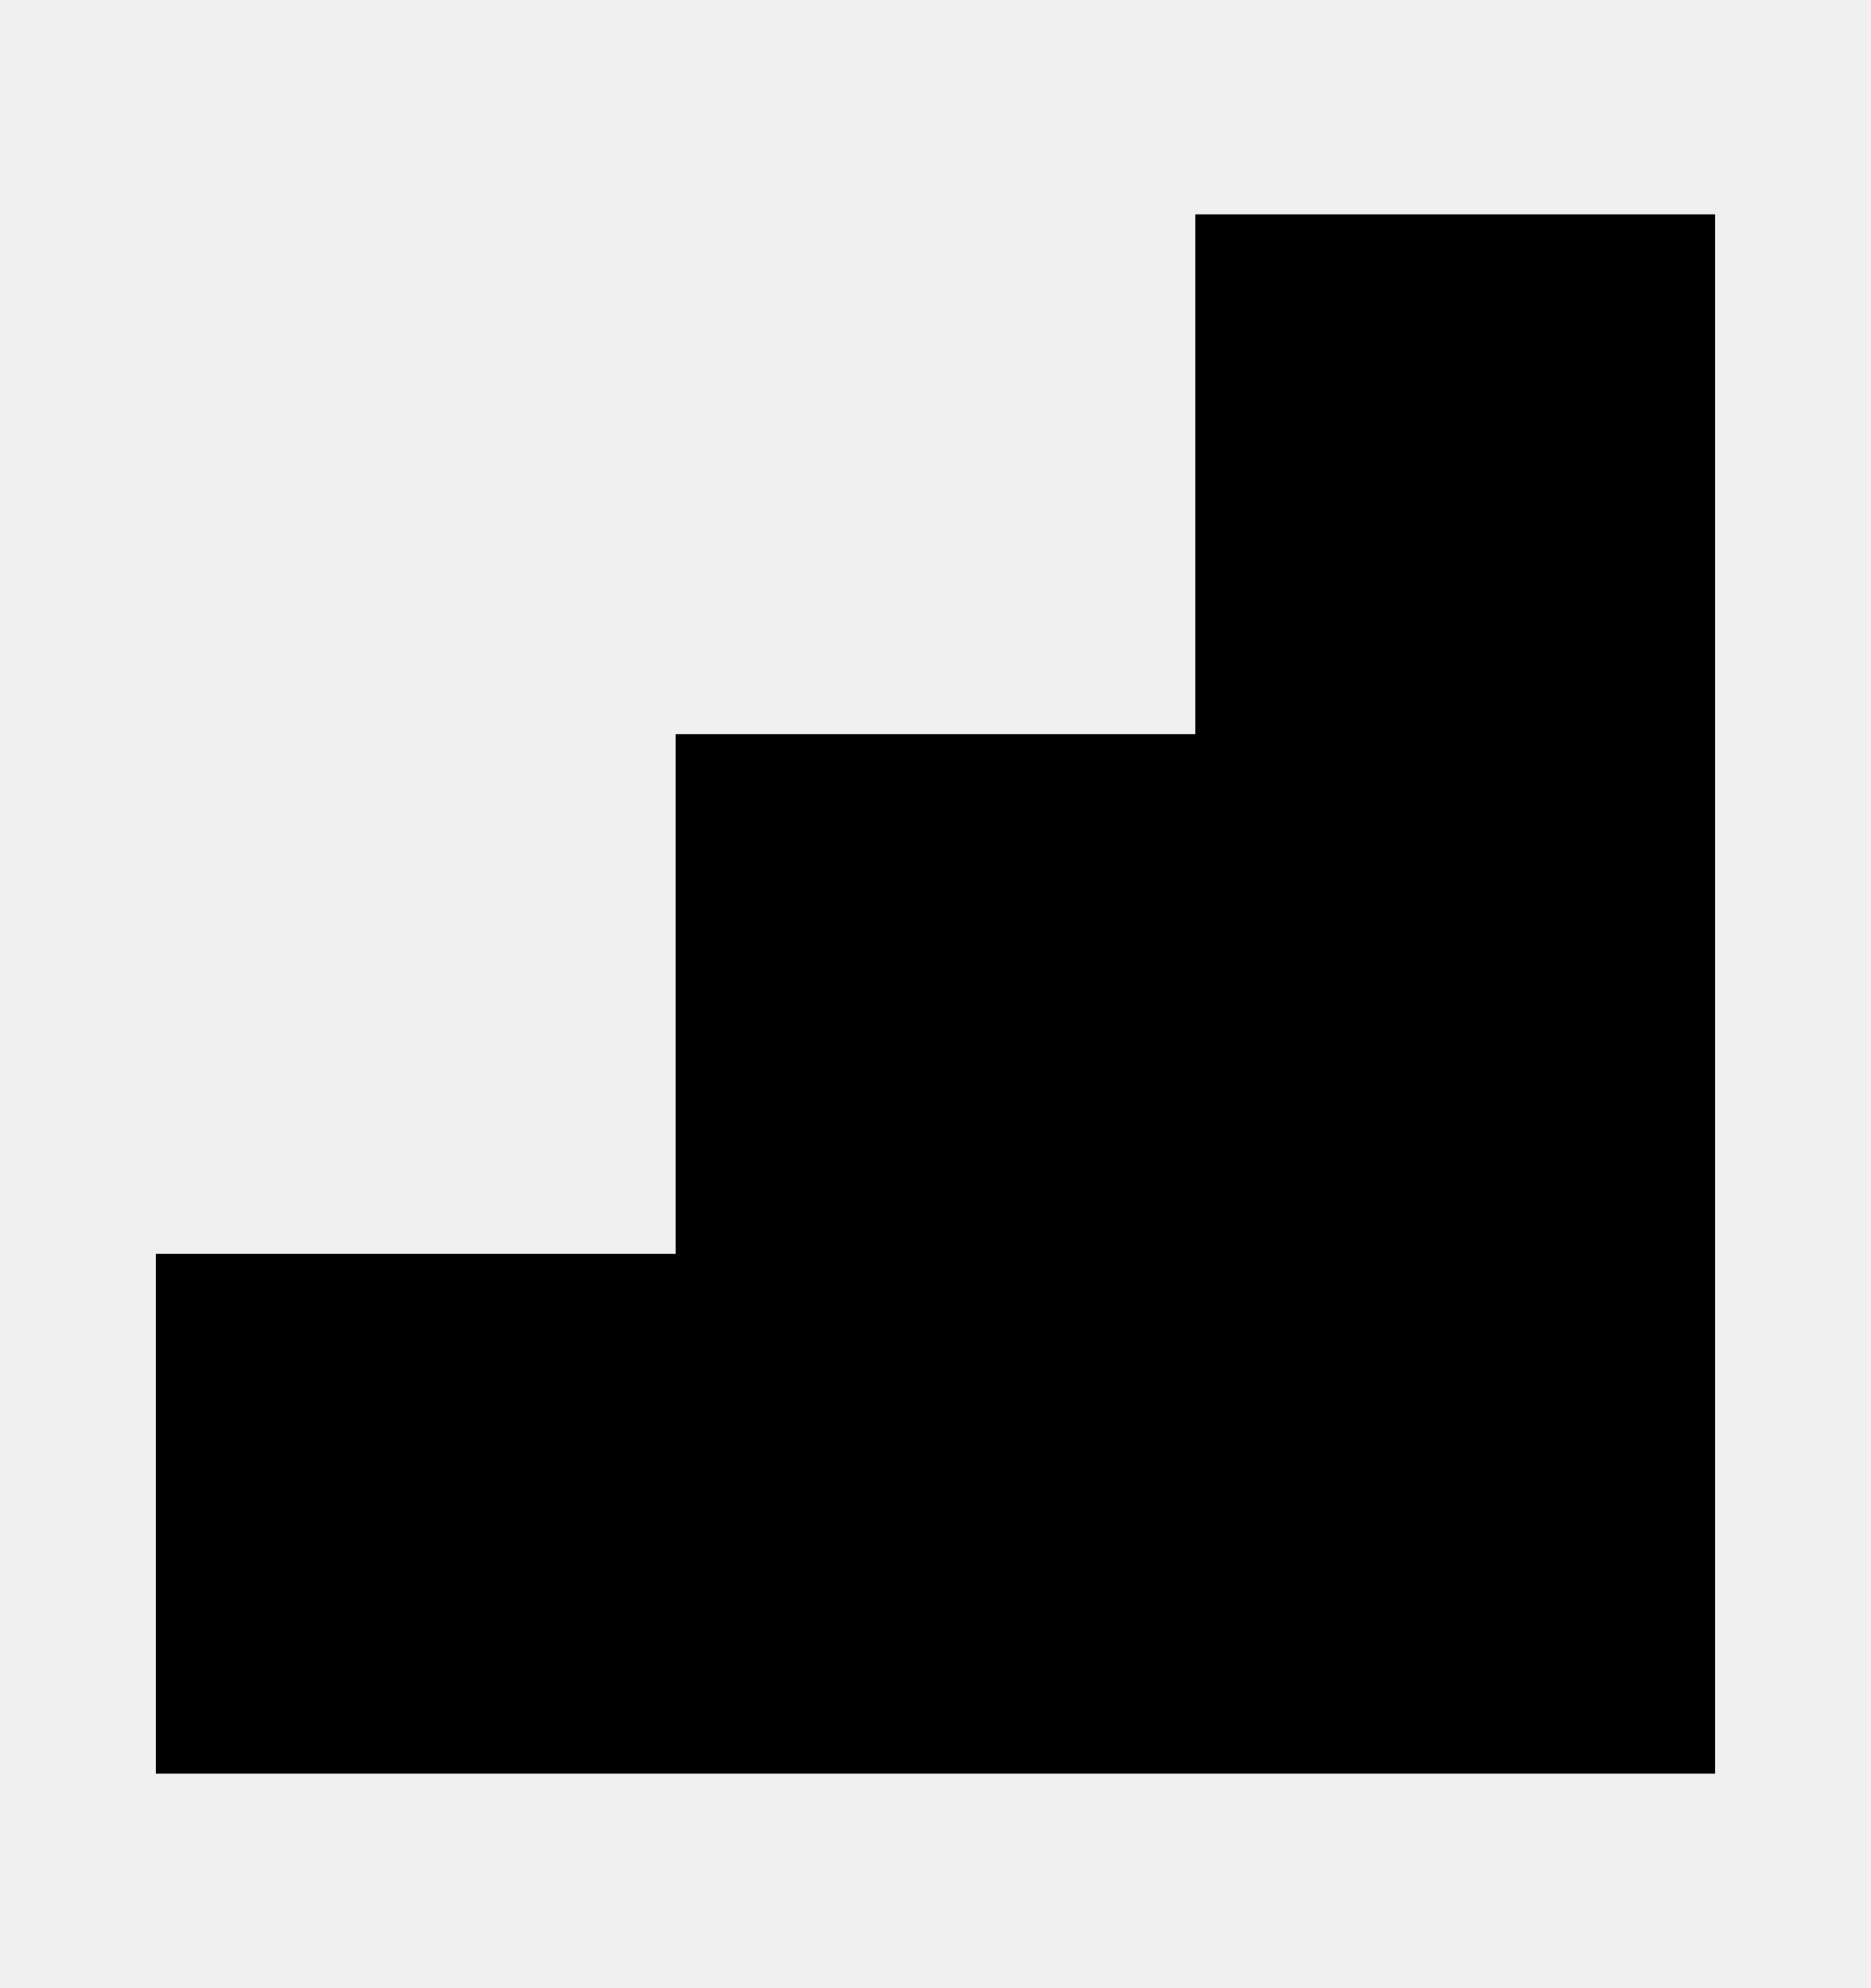
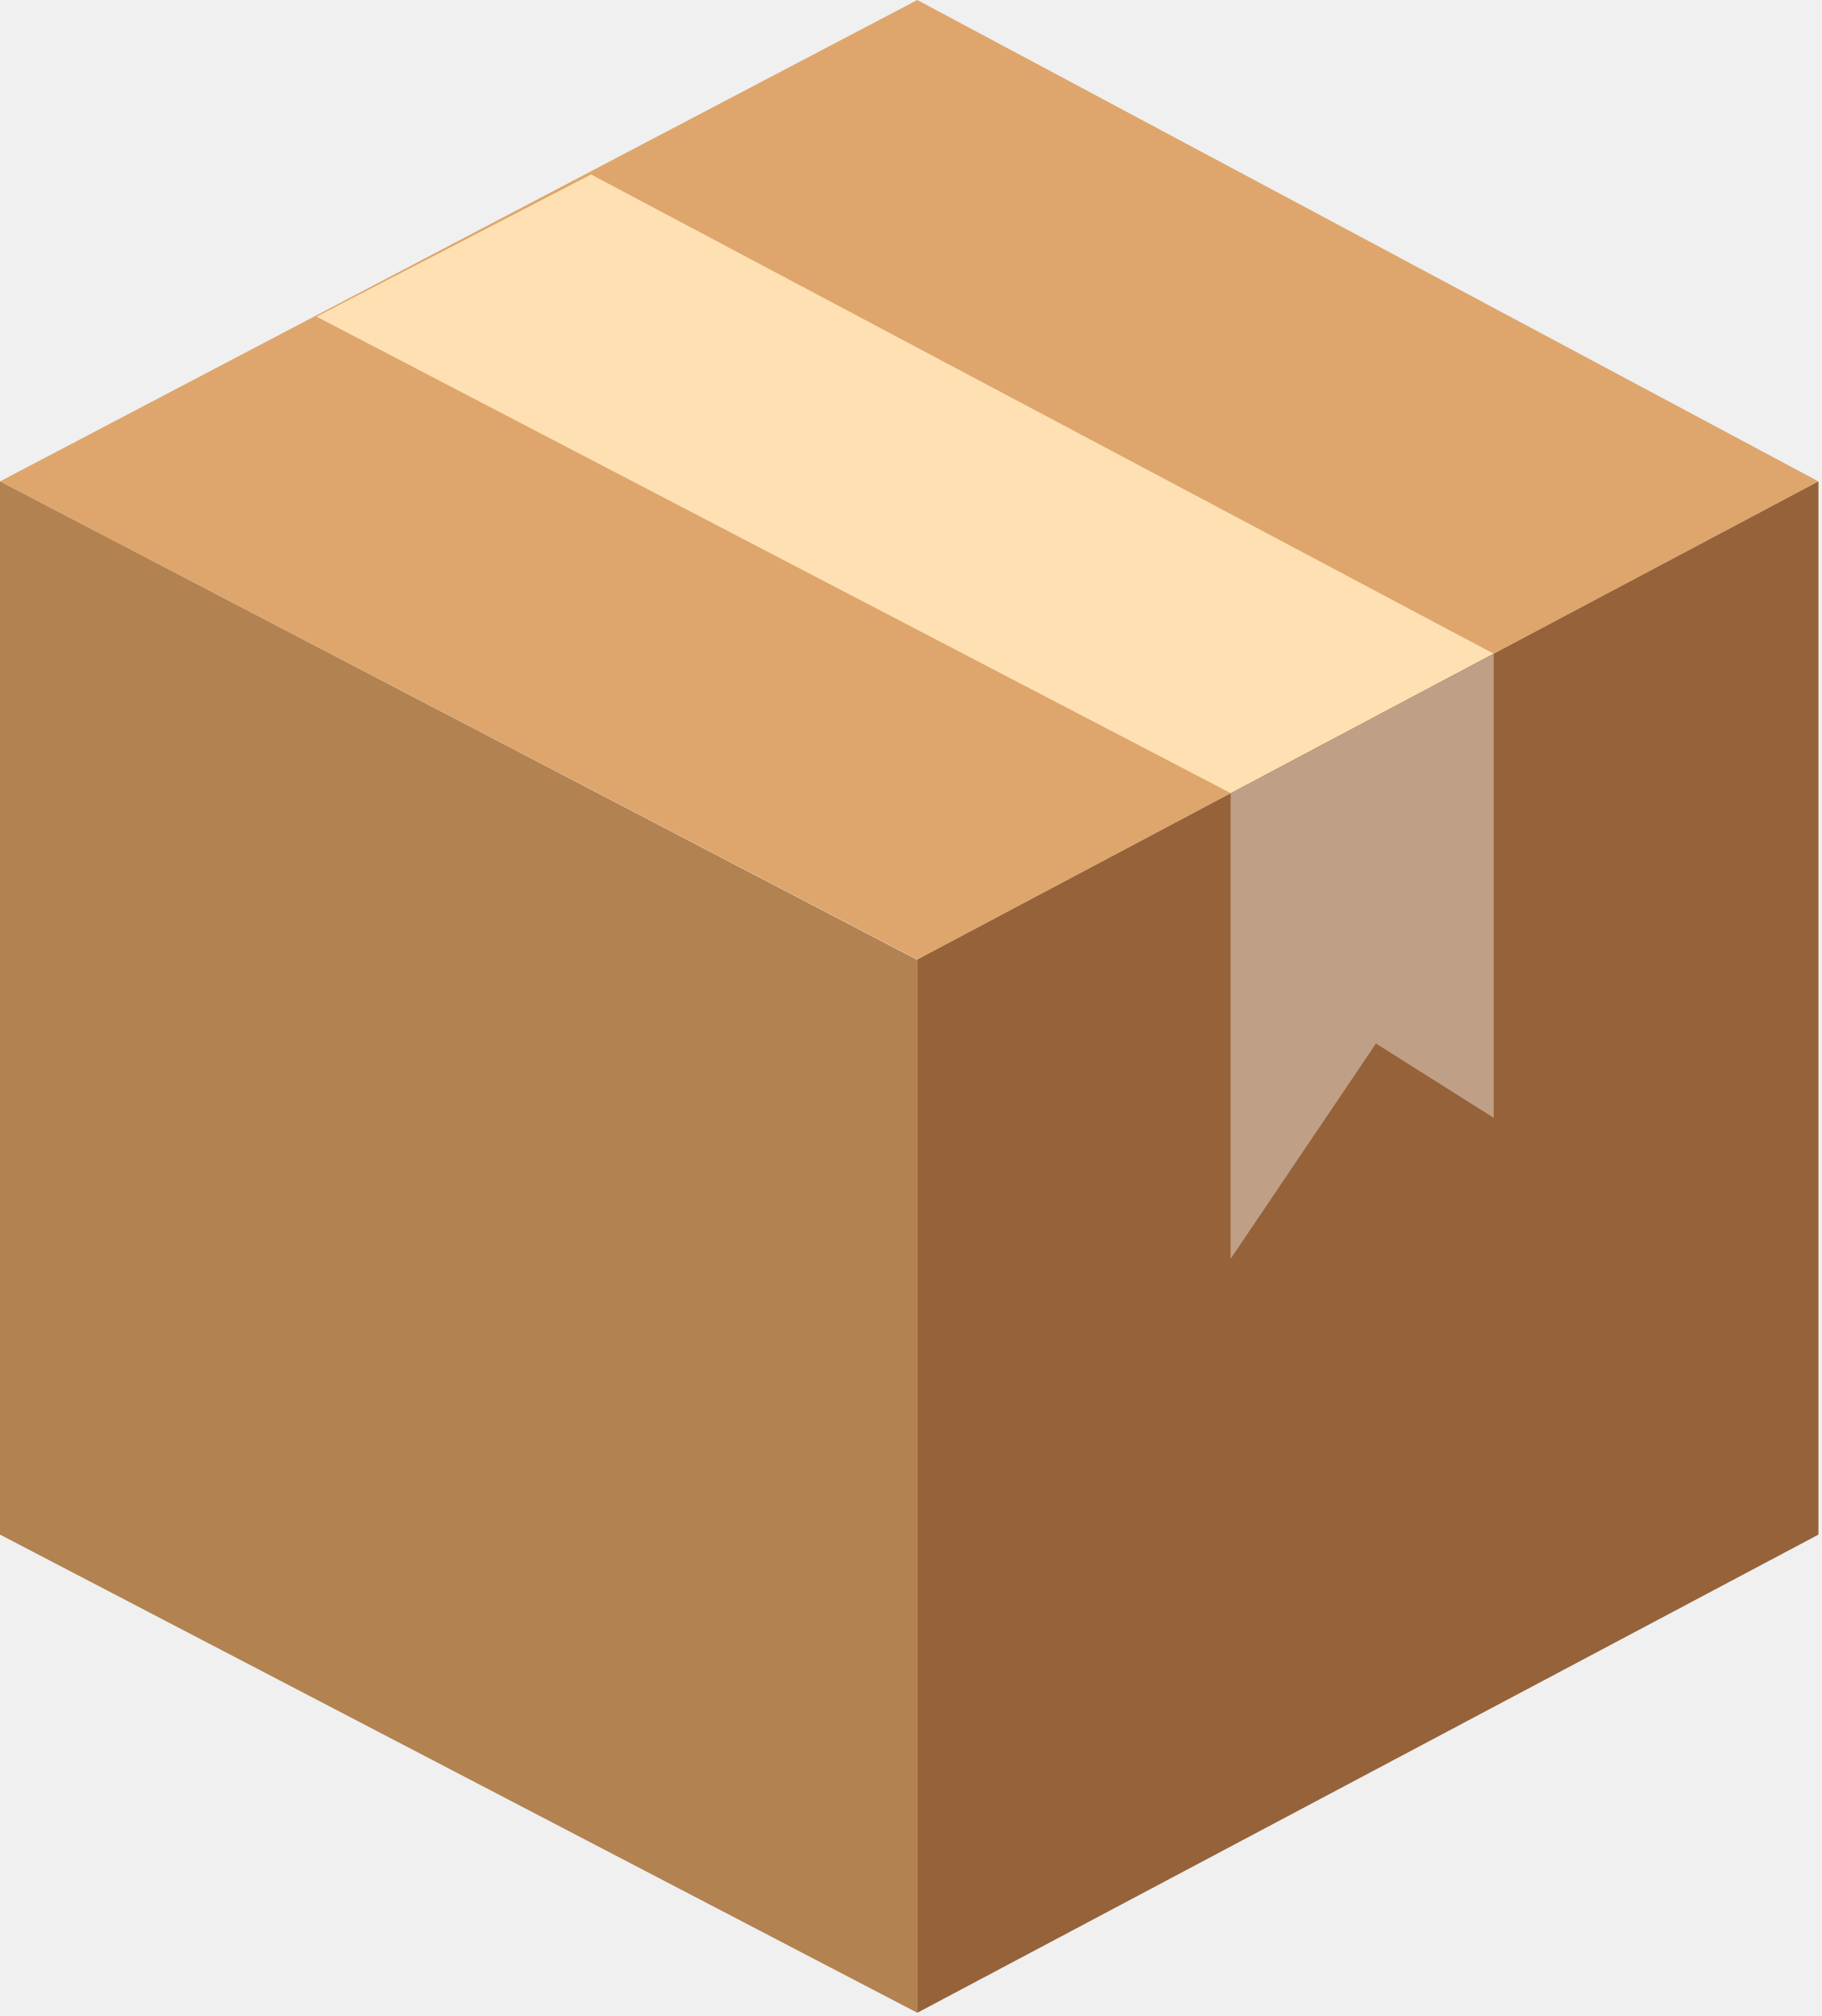
- <svg xmlns="http://www.w3.org/2000/svg" viewBox="0 0 16 17" fill="none">
-   <g clip-path="url(#clip0_106_566)">
-     <path fill-rule="evenodd" clip-rule="evenodd" d="M14.667 1.833H10.222V6.278H5.778V10.722H1.333V15.167H14.667V1.833Z" />
-   </g>
-   <style>
- 		svg g path { fill: #000; }
- 		@media (prefers-color-scheme: dark) {
- 			svg g path { fill: #fff; }
- 		}
- 	</style>
+ <svg xmlns="http://www.w3.org/2000/svg" width="282" height="312" viewBox="0 0 282 312" fill="none">
+   <path d="M142 148.5L0 74.5L142 0L281.5 74.5L142 148.5Z" fill="#DEA66C" />
+   <path d="M191 123L49 49L91.5 27L232 101.581L191 123Z" fill="#FFE0B2" />
+   <path d="M142 311.5L0 237.5V74.5L142 148.551V311.5Z" fill="#B38251" />
+   <path d="M142 148.5L281.5 74.5V237.5L142 311.5V148.5Z" fill="#966239" />
+   <path d="M190.5 122.774L231.229 101.173V173L213 161.5L190.5 194.827V122.774Z" fill="#BF9F85" />
</svg>
